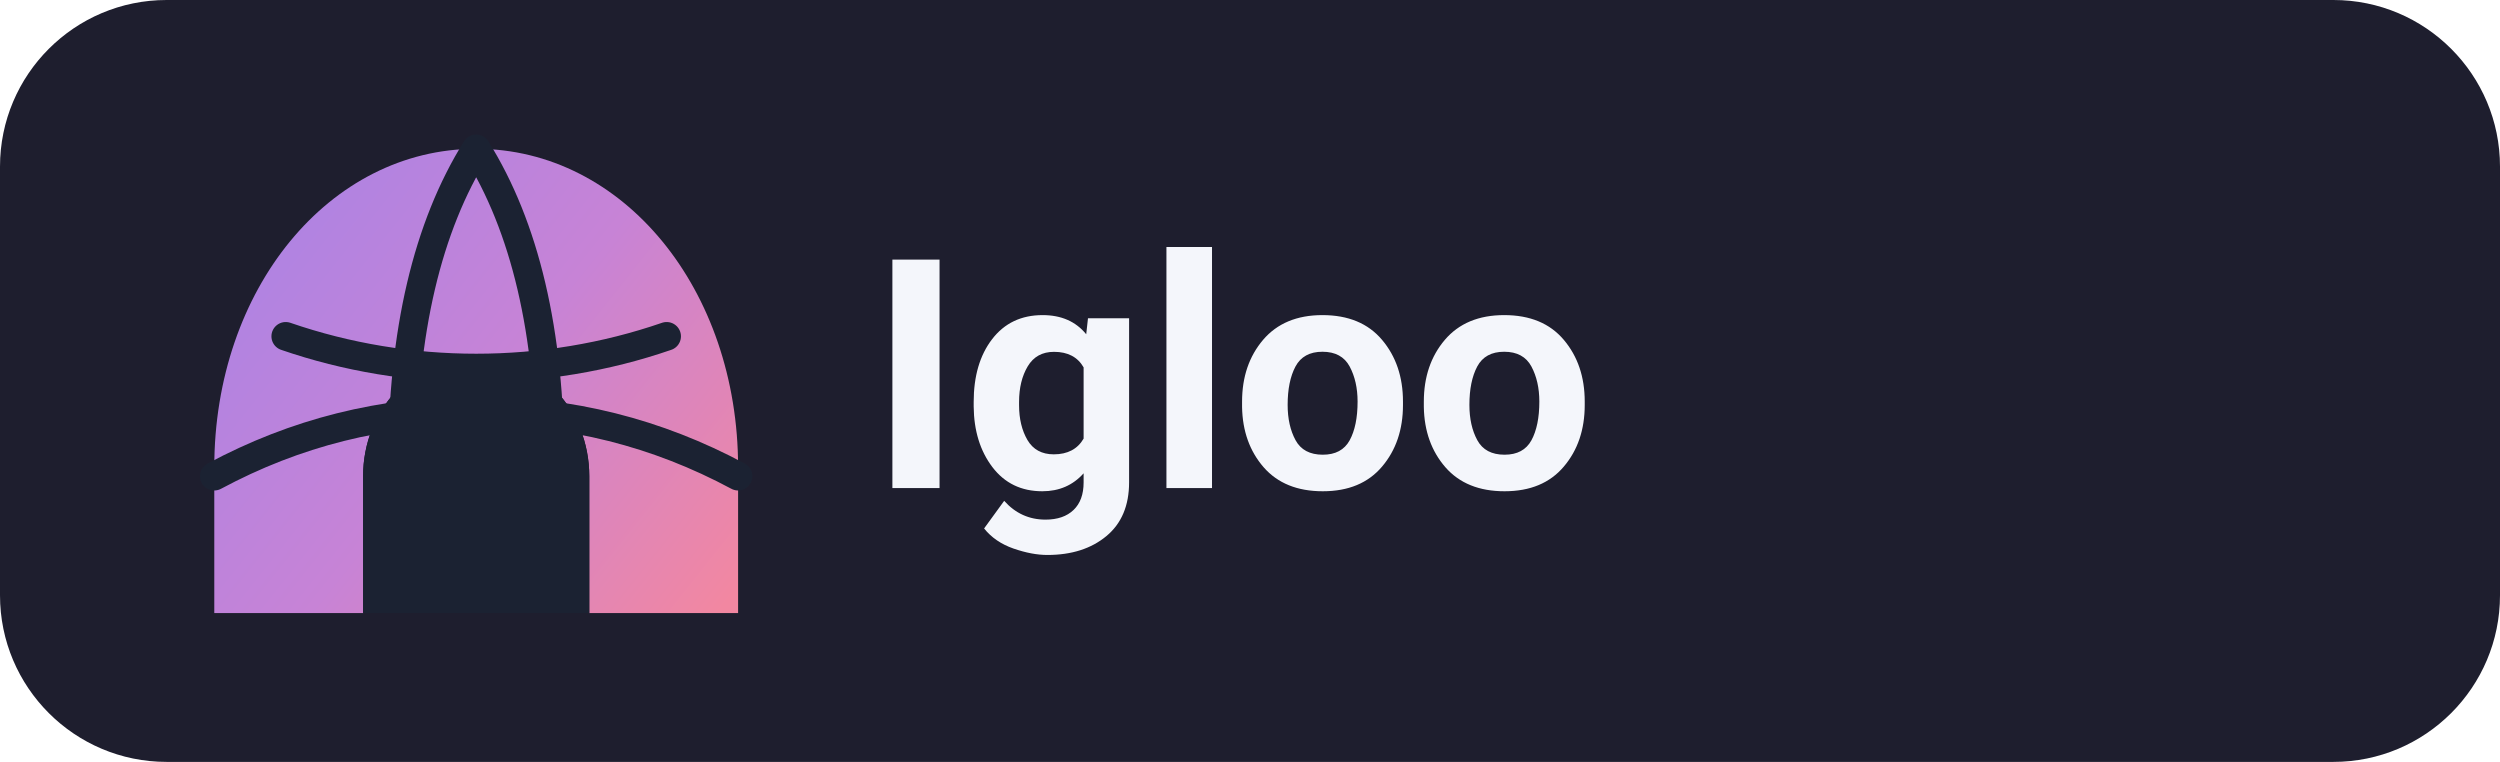
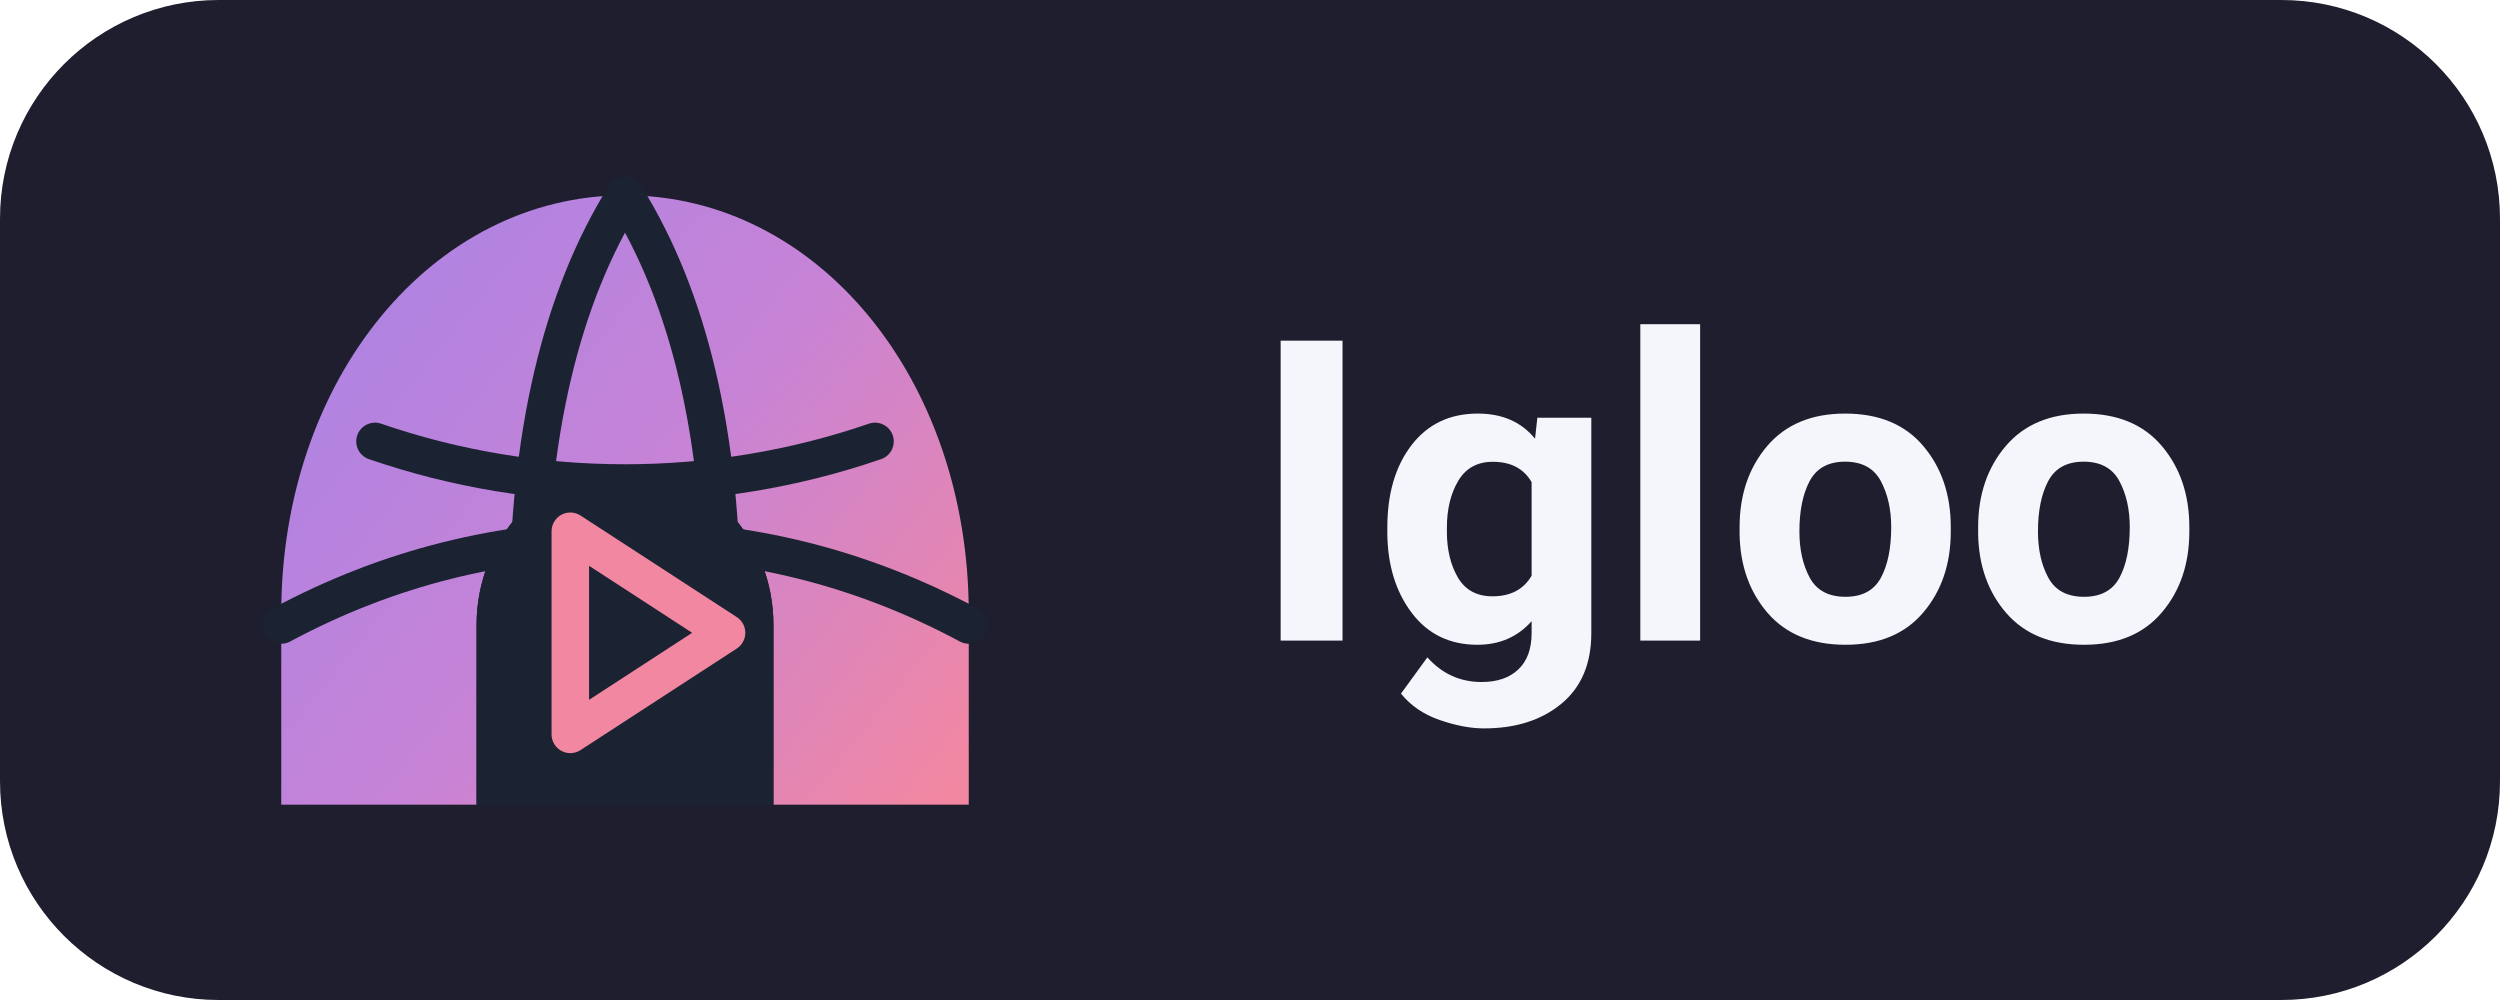
- <svg xmlns="http://www.w3.org/2000/svg" viewBox="0 0 420 128" role="img" aria-label="Igloo">
+ <svg xmlns="http://www.w3.org/2000/svg" viewBox="0 0 320 128" role="img" aria-label="Igloo">
  <defs>
    <linearGradient id="igloo-mark-gradient" x1="20" y1="22" x2="108" y2="92" gradientUnits="userSpaceOnUse">
      <stop offset="0" stop-color="#a883e6" />
      <stop offset="0.52" stop-color="#c783d6" />
      <stop offset="1" stop-color="#f287a1" />
    </linearGradient>
  </defs>
-   <rect width="420" height="128" rx="28" fill="#1e1e2e" />
+   <rect width="320" height="128" rx="28" fill="#1e1e2e" />
  <g transform="translate(16 7)">
    <path d="M20 96V71.5C20 41.6 39.3 18 64 18s44 23.6 44 53.5V96H83V73c0-11.2-8.5-20.2-19-20.2S45 61.8 45 73v23Z" fill="url(#igloo-mark-gradient)" />
    <path d="M45 96V73c0-11.2 8.5-20.2 19-20.2S83 61.8 83 73v23Z" fill="#1b2232" />
    <path d="M20 73c13.6-7.3 28.2-11 44-11s30.4 3.7 44 11M32 49.5c20.6 7.1 43.4 7.1 64 0M64 18c-8.2 13.1-12.4 30.8-12.4 53M64 18c8.2 13.1 12.4 30.8 12.4 53" fill="none" stroke="#1b2232" stroke-width="4.8" stroke-linecap="round" />
+     <path d="M57 61v26l20-13Z" fill="none" stroke="#f287a1" stroke-width="4.8" stroke-linejoin="round" />
  </g>
-   <text x="146" y="82" fill="#f4f6fb" font-family="-apple-system, BlinkMacSystemFont, 'Segoe UI', Roboto, Helvetica, Arial, sans-serif" font-size="54" font-weight="700">Igloo</text>
+   <text x="160" y="82" fill="#f4f6fb" font-family="-apple-system, BlinkMacSystemFont, 'Segoe UI', Roboto, Helvetica, Arial, sans-serif" font-size="54" font-weight="700">Igloo</text>
</svg>
